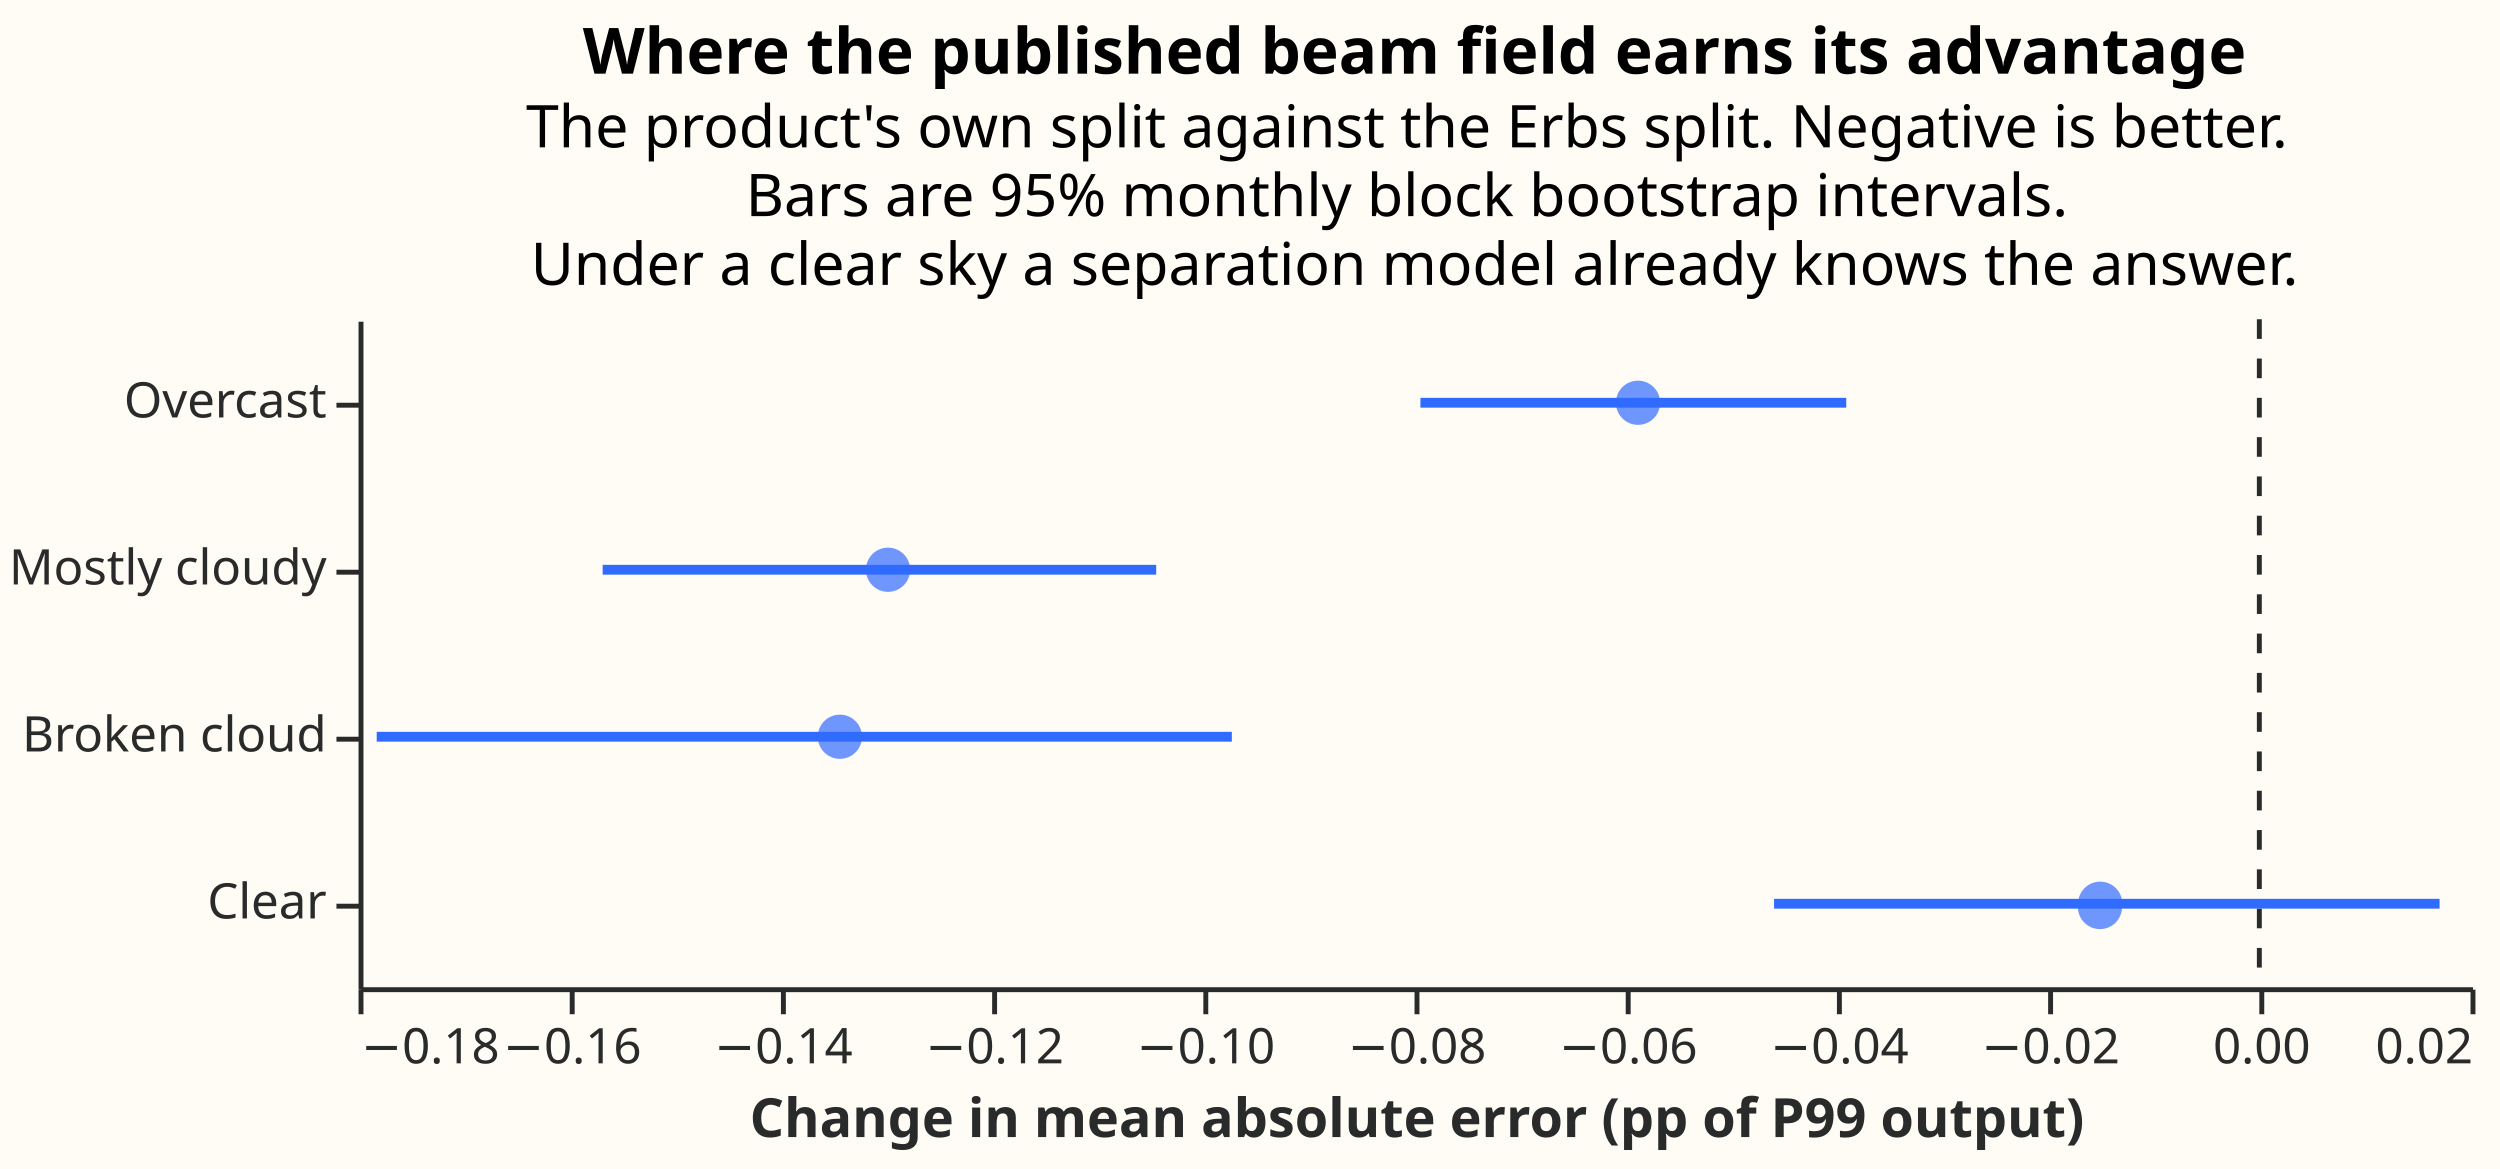
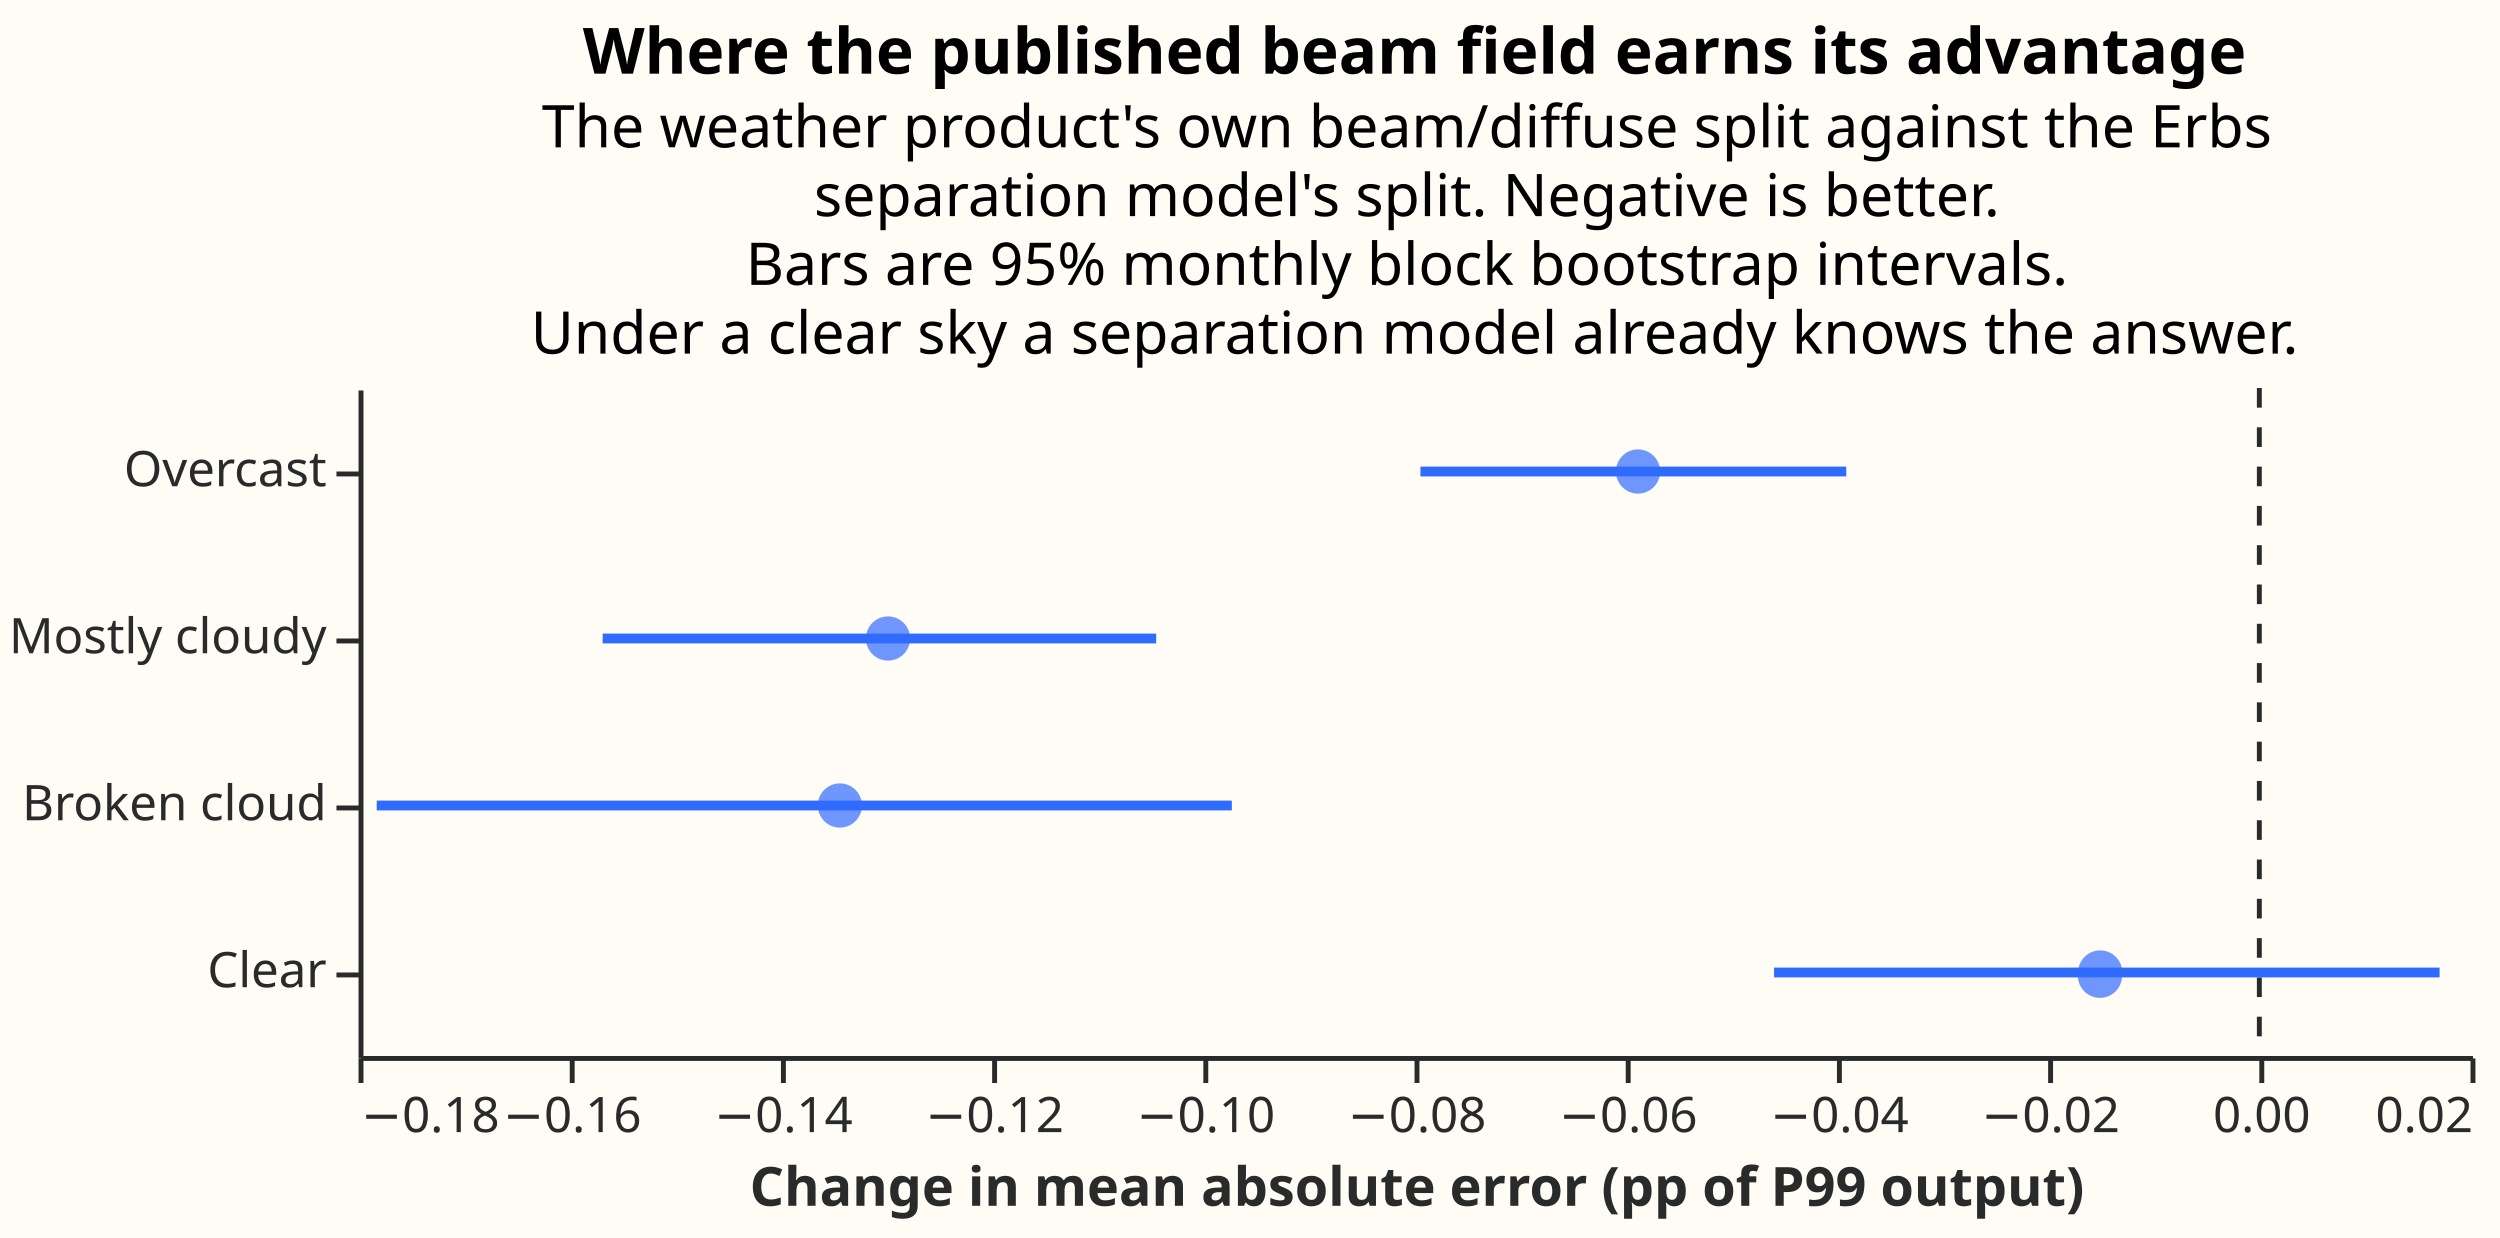
- <svg xmlns="http://www.w3.org/2000/svg" width="509" height="238" class="marks" viewBox="0 0 509 238">
-   <path fill="#fffbf5" d="M0 0h509v238H0z" />
+ <svg xmlns="http://www.w3.org/2000/svg" width="509" height="252" class="marks" viewBox="0 0 509 252">
+   <path fill="#fffbf5" d="M0 0h509v252H0z" />
  <g fill="none" stroke-miterlimit="10" aria-roledescription="group mark container" class="mark-group role-frame root">
-     <path fill="#fffbf5" d="M73.5 65.5h430v136h-430Z" aria-hidden="true" class="background" />
+     <path fill="#fffbf5" d="M73.5 79.5h430v136h-430Z" aria-hidden="true" class="background" />
    <g aria-label="X-axis titled 'Change in mean absolute error (pp of P99 output)' for a linear scale with values from −0.18 to 0.02" aria-roledescription="axis" class="mark-group role-axis" pointer-events="none">
-       <path stroke="#292b2b" d="M73.5 201.5v5m43-5v5m43-5v5m43-5v5m43-5v5m43-5v5m43-5v5m43-5v5m43-5v5m43-5v5m43-5v5" class="mark-rule role-axis-tick" />
+       <path stroke="#292b2b" d="M73.5 215.5v5m43-5v5m43-5v5m43-5v5m43-5v5m43-5v5m43-5v5m43-5v5m43-5v5m43-5v5m43-5v5" class="mark-rule role-axis-tick" />
      <g fill="#292b2b" class="mark-text role-axis-label" font-family="sans-serif" font-size="10">
-         <text transform="translate(73.5 216.5)">−0.18</text>
-         <text text-anchor="middle" transform="translate(116.5 216.5)">−0.16</text>
-         <text text-anchor="middle" transform="translate(159.5 216.5)">−0.14</text>
-         <text text-anchor="middle" transform="translate(202.5 216.5)">−0.12</text>
-         <text text-anchor="middle" transform="translate(245.5 216.5)">−0.10</text>
-         <text text-anchor="middle" transform="translate(288.5 216.5)">−0.08</text>
-         <text text-anchor="middle" transform="translate(331.5 216.5)">−0.06</text>
-         <text text-anchor="middle" transform="translate(374.5 216.5)">−0.04</text>
-         <text text-anchor="middle" transform="translate(417.5 216.5)">−0.02</text>
-         <text text-anchor="middle" transform="translate(460.5 216.5)">0.00</text>
-         <text text-anchor="end" transform="translate(503.5 216.5)">0.02</text>
+         <text transform="translate(73.5 230.5)">−0.18</text>
+         <text text-anchor="middle" transform="translate(116.5 230.5)">−0.16</text>
+         <text text-anchor="middle" transform="translate(159.5 230.5)">−0.14</text>
+         <text text-anchor="middle" transform="translate(202.5 230.5)">−0.12</text>
+         <text text-anchor="middle" transform="translate(245.5 230.5)">−0.10</text>
+         <text text-anchor="middle" transform="translate(288.5 230.5)">−0.08</text>
+         <text text-anchor="middle" transform="translate(331.5 230.5)">−0.06</text>
+         <text text-anchor="middle" transform="translate(374.5 230.5)">−0.04</text>
+         <text text-anchor="middle" transform="translate(417.5 230.5)">−0.02</text>
+         <text text-anchor="middle" transform="translate(460.5 230.5)">0.00</text>
+         <text text-anchor="end" transform="translate(503.5 230.5)">0.02</text>
      </g>
-       <path stroke="#292b2b" d="M73.5 201.5h430" class="mark-rule role-axis-domain" />
-       <text fill="#292b2b" class="mark-text role-axis-title" font-family="sans-serif" font-size="11" font-weight="bold" text-anchor="middle" transform="translate(288.5 231.5)">Change in mean absolute error (pp of P99 output)</text>
+       <path stroke="#292b2b" d="M73.5 215.5h430" class="mark-rule role-axis-domain" />
+       <text fill="#292b2b" class="mark-text role-axis-title" font-family="sans-serif" font-size="11" font-weight="bold" text-anchor="middle" transform="translate(288.5 245.5)">Change in mean absolute error (pp of P99 output)</text>
    </g>
    <g aria-label="Y-axis for a discrete scale with 4 values: Overcast, Mostly cloudy, Broken cloud, Clear" aria-roledescription="axis" class="mark-group role-axis" pointer-events="none">
-       <path stroke="#292b2b" d="M73.5 82.5h-5m5 34h-5m5 34h-5m5 34h-5" class="mark-rule role-axis-tick" />
+       <path stroke="#292b2b" d="M73.5 96.5h-5m5 34h-5m5 34h-5m5 34h-5" class="mark-rule role-axis-tick" />
      <g fill="#292b2b" class="mark-text role-axis-label" font-family="sans-serif" font-size="10" text-anchor="end">
-         <text transform="translate(66.5 85)">Overcast</text>
-         <text transform="translate(66.5 119)">Mostly cloudy</text>
-         <text transform="translate(66.5 153)">Broken cloud</text>
-         <text transform="translate(66.5 187)">Clear</text>
+         <text transform="translate(66.5 99)">Overcast</text>
+         <text transform="translate(66.5 133)">Mostly cloudy</text>
+         <text transform="translate(66.5 167)">Broken cloud</text>
+         <text transform="translate(66.5 201)">Clear</text>
      </g>
-       <path stroke="#292b2b" d="M73.5 65.5v136" class="mark-rule role-axis-domain" />
+       <path stroke="#292b2b" d="M73.5 79.5v136" class="mark-rule role-axis-domain" />
    </g>
-     <path stroke="#292b2b" stroke-dasharray="4,4" d="M460 65v136m0-136v136m0-136v136m0-136v136" aria-roledescription="rule mark container" class="mark-rule role-mark layer_0_marks" />
+     <path stroke="#292b2b" stroke-dasharray="4,4" d="M460 79v136m0-136v136m0-136v136m0-136v136" aria-roledescription="rule mark container" class="mark-rule role-mark layer_0_marks" />
    <g stroke="#306bff" stroke-width="2" aria-roledescription="rule mark container" class="mark-rule role-mark layer_1_marks">
-       <path d="M289.2 82h86.7" aria-label="Change in mean absolute error (pp of P99 output): −0.0794579102409; sky_short: Overcast; upper_95: −0.0391523188341" aria-roledescription="rule mark" />
-       <path d="M122.7 116h112.7" aria-label="Change in mean absolute error (pp of P99 output): −0.156885427801; sky_short: Mostly cloudy; upper_95: −0.104454432407" aria-roledescription="rule mark" />
-       <path d="M76.7 150h174.1" aria-label="Change in mean absolute error (pp of P99 output): −0.178263162699; sky_short: Broken cloud; upper_95: −0.0973086412514" aria-roledescription="rule mark" />
-       <path d="M361.2 184h135.5" aria-label="Change in mean absolute error (pp of P99 output): −0.0459416259596; sky_short: Clear; upper_95: 0.0170698269136" aria-roledescription="rule mark" />
+       <path d="M289.2 96h86.7" aria-label="Change in mean absolute error (pp of P99 output): −0.0794579102409; sky_short: Overcast; upper_95: −0.0391523188341" aria-roledescription="rule mark" />
+       <path d="M122.7 130h112.7" aria-label="Change in mean absolute error (pp of P99 output): −0.156885427801; sky_short: Mostly cloudy; upper_95: −0.104454432407" aria-roledescription="rule mark" />
+       <path d="M76.7 164h174.1" aria-label="Change in mean absolute error (pp of P99 output): −0.178263162699; sky_short: Broken cloud; upper_95: −0.0973086412514" aria-roledescription="rule mark" />
+       <path d="M361.2 198h135.5" aria-label="Change in mean absolute error (pp of P99 output): −0.0459416259596; sky_short: Clear; upper_95: 0.0170698269136" aria-roledescription="rule mark" />
    </g>
    <g fill="#306bff" aria-roledescription="symbol mark container" class="mark-symbol role-mark layer_2_marks">
-       <path d="M338 82a4.5 4.5 0 1 1-9 0 4.5 4.5 0 1 1 9 0" aria-label="difference: −0.0588061916391; sky_short: Overcast" aria-roledescription="point" opacity=".7" />
-       <path d="M185.3 116a4.5 4.5 0 1 1-9 0 4.5 4.5 0 1 1 9 0" aria-label="difference: −0.129851347857; sky_short: Mostly cloudy" aria-roledescription="point" opacity=".7" />
-       <path d="M175.5 150a4.5 4.5 0 1 1-9 0 4.5 4.5 0 1 1 9 0" aria-label="difference: −0.134418608703; sky_short: Broken cloud" aria-roledescription="point" opacity=".7" />
-       <path d="M432 184a4.5 4.5 0 1 1-8.9 0 4.5 4.5 0 1 1 9 0" aria-label="difference: −0.0150614589538; sky_short: Clear" aria-roledescription="point" opacity=".7" />
+       <path d="M338 96a4.5 4.5 0 1 1-9 0 4.5 4.5 0 1 1 9 0" aria-label="difference: −0.0588061916391; sky_short: Overcast" aria-roledescription="point" opacity=".7" />
+       <path d="M185.3 130a4.5 4.5 0 1 1-9 0 4.5 4.5 0 1 1 9 0" aria-label="difference: −0.129851347857; sky_short: Mostly cloudy" aria-roledescription="point" opacity=".7" />
+       <path d="M175.5 164a4.5 4.5 0 1 1-9 0 4.5 4.5 0 1 1 9 0" aria-label="difference: −0.134418608703; sky_short: Broken cloud" aria-roledescription="point" opacity=".7" />
+       <path d="M432 198a4.5 4.5 0 1 1-8.9 0 4.5 4.5 0 1 1 9 0" aria-label="difference: −0.0150614589538; sky_short: Clear" aria-roledescription="point" opacity=".7" />
    </g>
    <g fill="#000" class="mark-group role-title" font-family="sans-serif" pointer-events="none" text-anchor="middle">
      <text aria-label="Title text 'Where the published beam field earns its advantage'" aria-roledescription="title" class="mark-text role-title-text" font-size="13" font-weight="bold" transform="translate(288 15)">Where the published beam field earns its advantage</text>
-       <text aria-label="Subtitle text 'The product's own split against the Erbs split. Negative is better. Bars are 95% monthly block bootstrap intervals. Under a clear sky a separation model already knows the answer.'" aria-roledescription="subtitle" class="mark-text role-title-subtitle" font-size="12" transform="translate(288 30)">
-         <tspan>The product's own split against the Erbs split. Negative is better.</tspan>
+       <text aria-label="Subtitle text 'The weather product's own beam/diffuse split against the Erbs separation model's split. Negative is better. Bars are 95% monthly block bootstrap intervals. Under a clear sky a separation model already knows the answer.'" aria-roledescription="subtitle" class="mark-text role-title-subtitle" font-size="12" transform="translate(288 30)">
+         <tspan>The weather product's own beam/diffuse split against the Erbs</tspan>
+         <tspan x="0" dy="14">separation model's split. Negative is better.</tspan>
        <tspan x="0" dy="14">Bars are 95% monthly block bootstrap intervals.</tspan>
        <tspan x="0" dy="14">Under a clear sky a separation model already knows the answer.</tspan>
      </text>
    </g>
  </g>
</svg>
